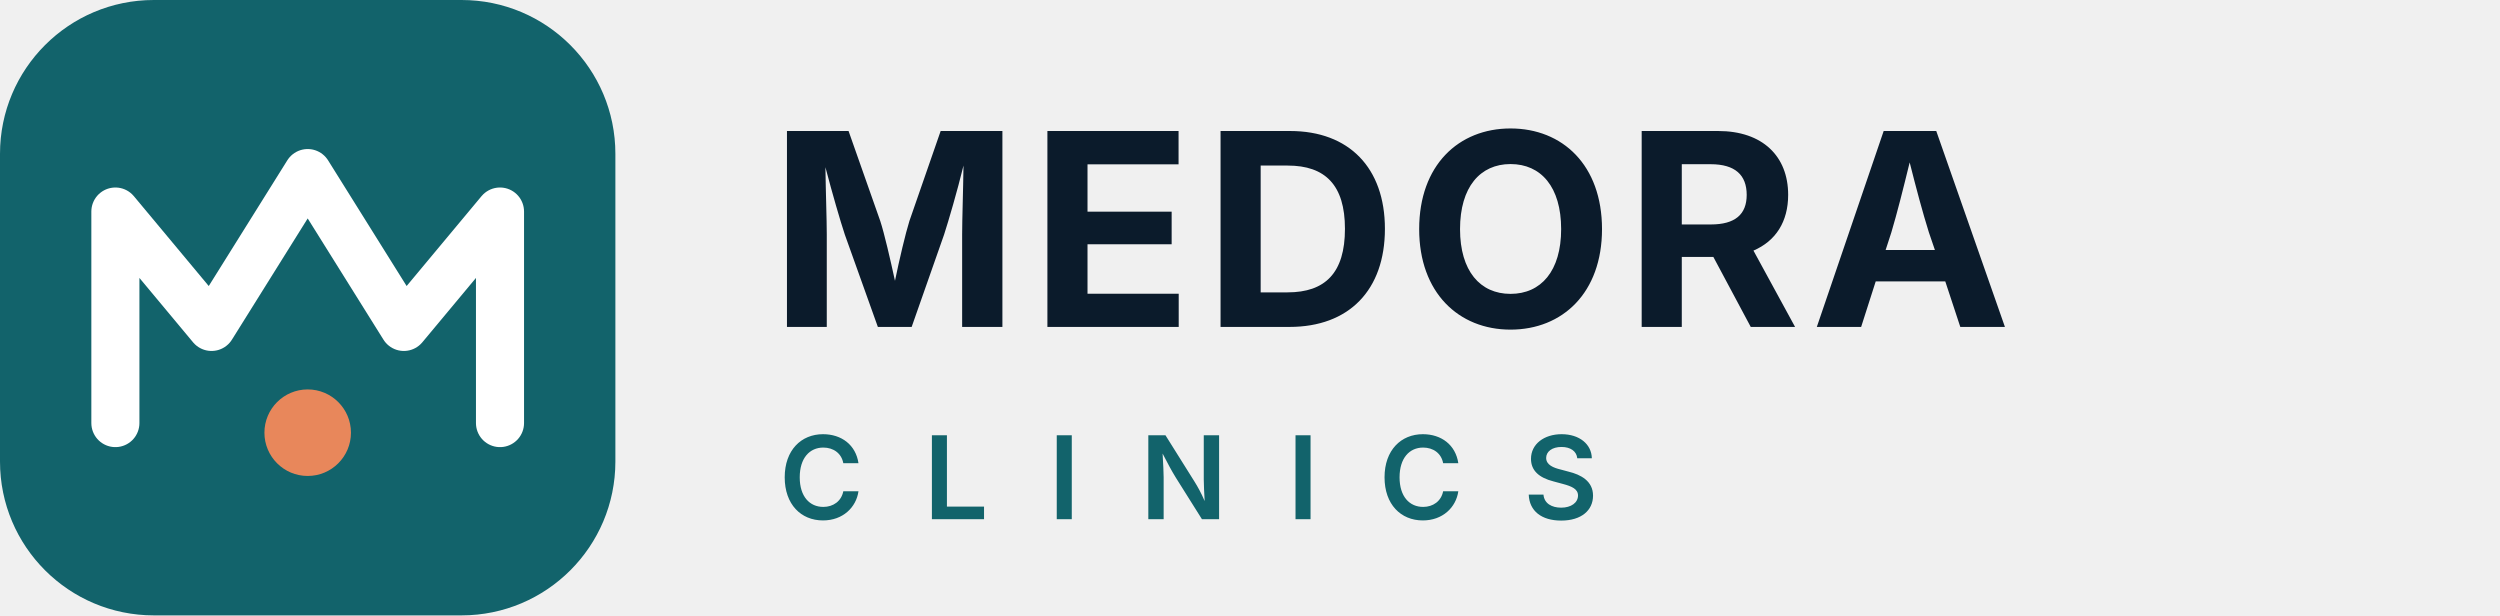
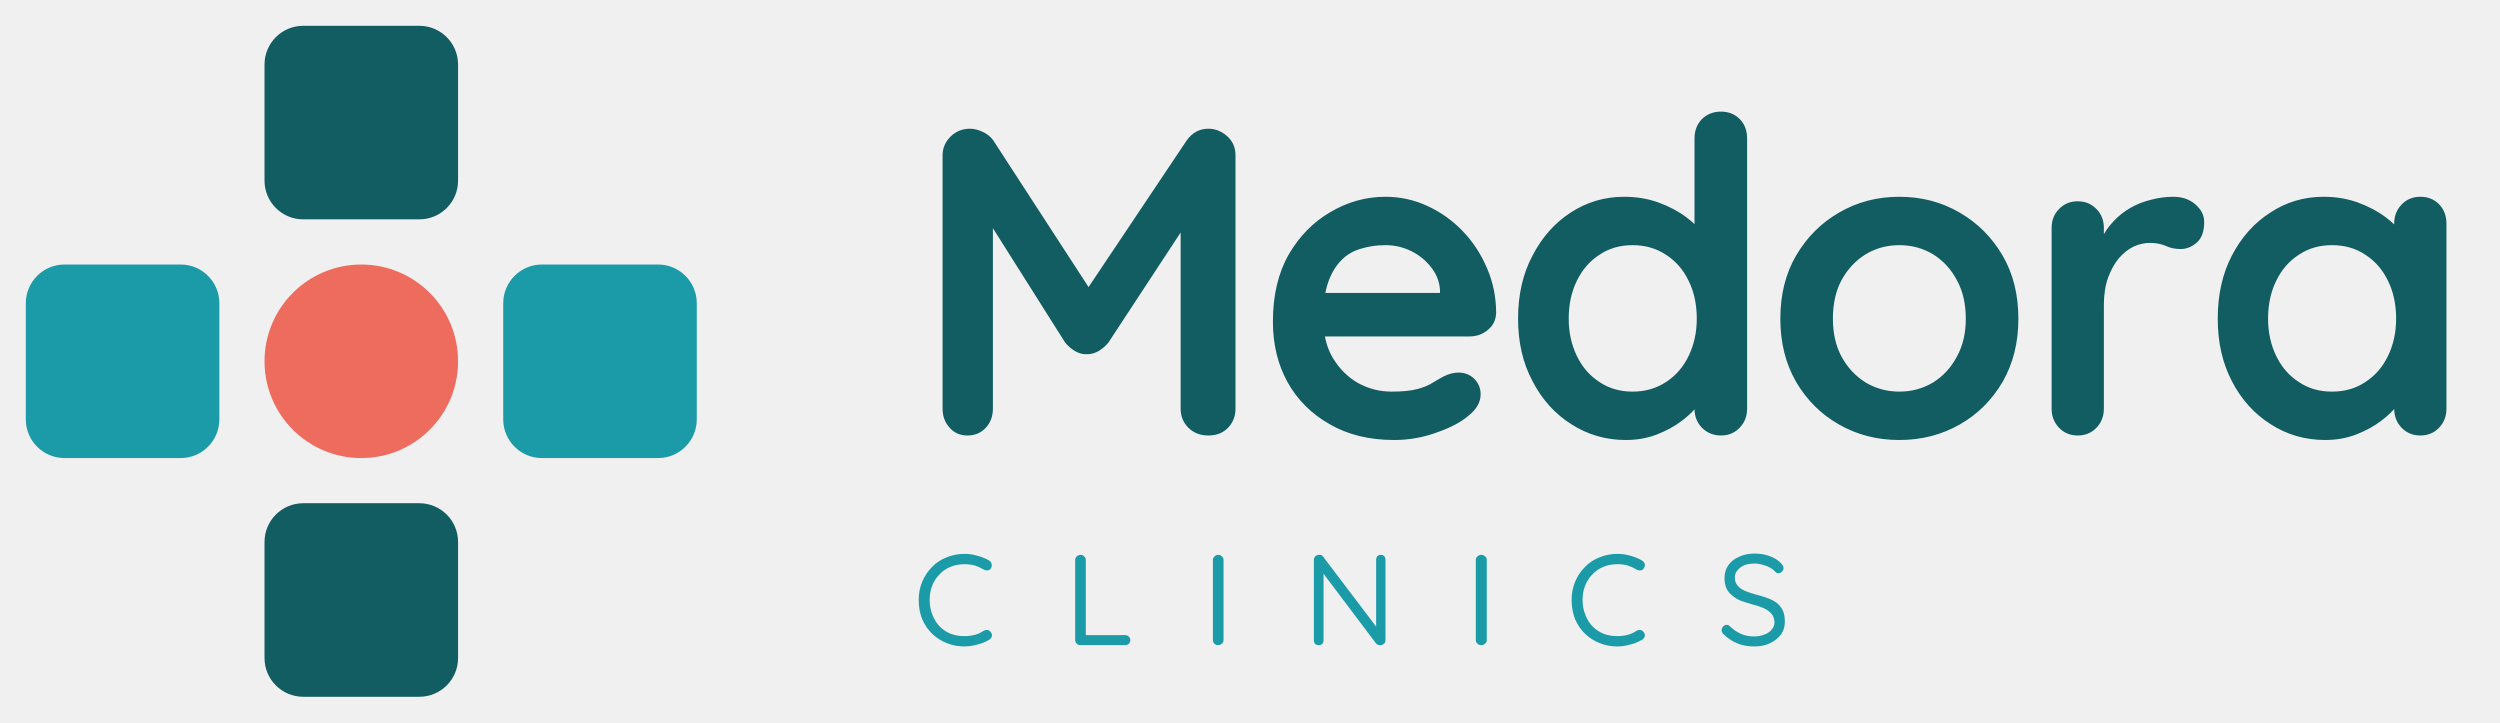
- <svg xmlns="http://www.w3.org/2000/svg" viewBox="0 0 260 64" role="img" aria-label="MEDORA CLINICS">
-   <rect width="64" height="64" rx="16" fill="#12636B" />
-   <path d="M12 44 V22 L22 34 L32 18 L42 34 L52 22 V44" fill="none" stroke="#FFFFFF" stroke-width="5" stroke-linecap="round" stroke-linejoin="round" />
-   <circle cx="32" cy="45" r="4.5" fill="#E8875B" />
-   <text x="80" y="34" font-family="Plus Jakarta Sans, Inter, Arial, sans-serif" font-size="28" font-weight="700" fill="#0B1B2B" letter-spacing="1">MEDORA</text>
-   <text x="81" y="54" font-family="Inter, Arial, sans-serif" font-size="12" font-weight="600" fill="#12636B" letter-spacing="6.2">CLINICS</text>
+ <svg xmlns="http://www.w3.org/2000/svg" viewBox="80 38 775 224" role="img" aria-label="Medora Clinics">
+   <rect x="162" y="46" width="60" height="60" rx="12" fill="#115D62" />
+   <rect x="162" y="194" width="60" height="60" rx="12" fill="#115D62" />
+   <rect x="88" y="120" width="60" height="60" rx="12" fill="#1B9AA7" />
+   <rect x="236" y="120" width="60" height="60" rx="12" fill="#1B9AA7" />
+   <circle cx="192" cy="150" r="30" fill="#EE6C5E" />
+   <path d="M380.7 77.9Q382.6 77.9 384.7 78.9Q386.8 79.9 387.9 81.5L420.9 132.3L414.1 132L447.9 81.5Q450.5 77.9 454.6 77.9Q457.8 77.9 460.4 80.2Q463 82.5 463 86.1V164.7Q463 168.2 460.7 170.6Q458.4 173 454.6 173Q450.8 173 448.4 170.6Q446 168.2 446 164.7V100.8L451.3 102L423.6 144.2Q422.4 145.7 420.6 146.8Q418.7 147.9 416.8 147.8Q415.1 147.9 413.2 146.8Q411.4 145.7 410.2 144.2L384.3 103.2L387.8 96.1V164.7Q387.8 168.2 385.6 170.6Q383.4 173 379.9 173Q376.5 173 374.4 170.6Q372.2 168.2 372.2 164.7V86.1Q372.2 82.8 374.7 80.3Q377.2 77.9 380.7 77.9Z M512.2 174.4Q500.6 174.4 492.2 169.5Q483.7 164.7 479.1 156.4Q474.6 148.2 474.6 137.7Q474.6 125.5 479.5 116.9Q484.5 108.3 492.5 103.7Q500.5 99 509.5 99Q516.4 99 522.6 101.9Q528.7 104.7 533.5 109.7Q538.2 114.6 541 121.2Q543.8 127.7 543.8 135Q543.7 138.3 541.2 140.3Q538.8 142.3 535.5 142.3H483.7L479.6 128.8H529.4L526.4 131.5V127.8Q526.1 123.9 523.6 120.8Q521.1 117.6 517.4 115.8Q513.7 114 509.5 114Q505.4 114 501.9 115.1Q498.3 116.1 495.8 118.7Q493.2 121.3 491.7 125.6Q490.2 130 490.2 136.6Q490.2 144 493.2 149Q496.3 154.1 501.1 156.8Q505.9 159.4 511.4 159.4Q516.4 159.4 519.4 158.6Q522.4 157.8 524.2 156.6Q526 155.5 527.5 154.7Q529.9 153.5 532.1 153.5Q535.1 153.5 537.1 155.5Q539 157.5 539 160.2Q539 163.9 535.2 166.9Q531.7 169.9 525.3 172.1Q519 174.4 512.2 174.4Z M613.5 72.6Q617 72.6 619.3 74.9Q621.6 77.2 621.6 80.9V164.7Q621.6 168.2 619.3 170.6Q617 173 613.5 173Q610 173 607.6 170.6Q605.3 168.2 605.3 164.7V158.1L608.3 159.3Q608.3 161.1 606.4 163.6Q604.5 166.1 601.3 168.5Q598 171 593.6 172.7Q589.2 174.4 584 174.4Q574.7 174.4 567.1 169.5Q559.5 164.7 555.1 156.2Q550.6 147.8 550.6 136.8Q550.6 125.6 555.1 117.2Q559.5 108.7 566.9 103.9Q574.4 99 583.5 99Q589.3 99 594.2 100.8Q599.1 102.6 602.7 105.3Q606.3 108 608.3 110.8Q610.2 113.6 610.2 115.5L605.3 117.2V80.9Q605.3 77.3 607.6 74.9Q610 72.6 613.5 72.6ZM586.1 159.4Q592 159.4 596.5 156.4Q601 153.5 603.5 148.3Q606 143.1 606 136.8Q606 130.2 603.5 125.1Q601 119.9 596.5 117Q592 114 586.1 114Q580.2 114 575.8 117Q571.3 119.9 568.8 125.1Q566.3 130.2 566.3 136.8Q566.3 143.1 568.8 148.3Q571.3 153.5 575.8 156.4Q580.2 159.4 586.1 159.4Z M705.7 136.8Q705.7 147.9 700.8 156.4Q695.8 164.9 687.5 169.6Q679.1 174.4 668.8 174.4Q658.5 174.4 650.1 169.6Q641.8 164.9 636.8 156.4Q631.9 147.9 631.9 136.8Q631.9 125.6 636.8 117.2Q641.8 108.7 650.1 103.9Q658.5 99 668.8 99Q679.1 99 687.5 103.9Q695.8 108.7 700.8 117.2Q705.7 125.6 705.7 136.8ZM689.4 136.8Q689.4 129.8 686.6 124.8Q683.9 119.7 679.2 116.8Q674.5 114 668.8 114Q663.1 114 658.4 116.8Q653.7 119.7 650.9 124.8Q648.2 129.8 648.2 136.8Q648.2 143.6 650.9 148.6Q653.7 153.7 658.4 156.6Q663.1 159.4 668.8 159.4Q674.5 159.4 679.2 156.6Q683.9 153.7 686.6 148.6Q689.4 143.6 689.4 136.8Z M724.1 173Q720.6 173 718.3 170.6Q716 168.2 716 164.7V108.7Q716 105.1 718.3 102.8Q720.6 100.4 724.1 100.4Q727.6 100.4 729.9 102.8Q732.2 105.1 732.2 108.7V121.4L731.3 112.3Q732.8 109.1 735.2 106.6Q737.5 104.1 740.5 102.4Q743.5 100.7 746.9 99.9Q750.3 99 753.7 99Q757.8 99 760.5 101.3Q763.3 103.7 763.3 106.8Q763.3 111.2 761 113.2Q758.7 115.2 756 115.2Q753.4 115.2 751.3 114.2Q749.2 113.3 746.5 113.3Q744 113.3 741.5 114.4Q739 115.6 736.9 118Q734.8 120.5 733.5 124.1Q732.2 127.7 732.2 132.6V164.7Q732.2 168.2 729.9 170.6Q727.6 173 724.1 173Z M830.3 99Q833.8 99 836.1 101.3Q838.4 103.7 838.4 107.3V164.7Q838.4 168.2 836.1 170.6Q833.8 173 830.3 173Q826.8 173 824.5 170.6Q822.2 168.2 822.2 164.7V158.1L825.1 159.3Q825.1 161.1 823.2 163.6Q821.3 166.1 818.1 168.5Q814.8 171 810.4 172.7Q806 174.4 800.8 174.4Q791.5 174.4 783.9 169.5Q776.3 164.7 771.9 156.2Q767.5 147.8 767.5 136.8Q767.5 125.6 771.9 117.2Q776.3 108.7 783.8 103.9Q791.2 99 800.3 99Q806.1 99 811 100.8Q815.9 102.6 819.5 105.3Q823.1 108 825.1 110.8Q827 113.6 827 115.5L822.2 117.2V107.3Q822.2 103.8 824.5 101.4Q826.8 99 830.3 99ZM802.9 159.4Q808.9 159.4 813.3 156.4Q817.8 153.5 820.3 148.3Q822.8 143.1 822.8 136.8Q822.8 130.2 820.3 125.1Q817.8 119.9 813.3 117Q808.9 114 802.9 114Q797 114 792.6 117Q788.1 119.9 785.6 125.1Q783.1 130.2 783.1 136.8Q783.1 143.1 785.6 148.3Q788.1 153.5 792.6 156.4Q797 159.4 802.9 159.4Z" fill="#115D62" />
+   <path d="M386.7 211.8Q387.3 212.2 387.4 212.9Q387.6 213.6 387.1 214.3Q386.7 214.8 386.2 214.8Q385.6 214.9 385 214.6Q383.7 213.8 382.2 213.3Q380.7 212.9 379 212.9Q376.6 212.9 374.7 213.7Q372.7 214.5 371.3 216Q369.8 217.5 369 219.5Q368.2 221.5 368.2 224Q368.2 226.6 369.1 228.7Q369.9 230.8 371.4 232.3Q372.8 233.7 374.8 234.5Q376.7 235.2 379 235.2Q380.6 235.2 382.2 234.8Q383.7 234.4 385 233.5Q385.6 233.2 386.1 233.3Q386.7 233.4 387.1 233.9Q387.6 234.5 387.5 235.2Q387.3 235.9 386.7 236.3Q385.7 236.9 384.4 237.4Q383.1 237.8 381.8 238.1Q380.4 238.4 379 238.4Q376.1 238.4 373.6 237.4Q371 236.4 369 234.5Q367.1 232.7 365.9 230Q364.8 227.3 364.8 224Q364.8 220.9 365.9 218.3Q367 215.7 368.9 213.8Q370.8 211.8 373.4 210.8Q376 209.7 379 209.7Q381.1 209.7 383 210.3Q385 210.8 386.7 211.8Z M428.8 234.9Q429.4 234.9 429.9 235.3Q430.4 235.8 430.4 236.4Q430.4 237.1 429.9 237.6Q429.4 238 428.8 238H414.9Q414.2 238 413.8 237.5Q413.3 237.1 413.3 236.4V211.6Q413.3 210.9 413.8 210.5Q414.3 210 415 210Q415.7 210 416.1 210.5Q416.6 210.9 416.6 211.6V235.6L415.8 234.9Z M459.3 236.4Q459.3 237.1 458.8 237.5Q458.3 238 457.6 238Q456.9 238 456.4 237.5Q456 237.1 456 236.4V211.6Q456 210.9 456.5 210.5Q456.9 210 457.7 210Q458.3 210 458.8 210.5Q459.3 210.9 459.3 211.6Z M508.1 210Q508.7 210 509.1 210.4Q509.5 210.9 509.5 211.5V236.3Q509.5 237.1 509.1 237.5Q508.6 238 507.9 238Q507.6 238 507.2 237.9Q506.8 237.7 506.6 237.5L489.5 214.8L490.3 214.4V236.5Q490.3 237.2 489.9 237.6Q489.5 238 488.8 238Q488.1 238 487.7 237.6Q487.3 237.2 487.3 236.5V211.6Q487.3 210.9 487.8 210.4Q488.3 210 488.9 210Q489.3 210 489.7 210.1Q490 210.3 490.2 210.6L507.1 232.9L506.6 233.5V211.5Q506.6 210.9 507 210.4Q507.4 210 508.1 210Z M540.9 236.4Q540.9 237.1 540.4 237.5Q539.9 238 539.2 238Q538.4 238 538 237.5Q537.5 237.1 537.5 236.4V211.6Q537.5 210.9 538 210.5Q538.5 210 539.2 210Q539.9 210 540.4 210.5Q540.9 210.9 540.9 211.6Z M589.1 211.8Q589.7 212.2 589.9 212.9Q590 213.6 589.5 214.3Q589.1 214.8 588.6 214.8Q588 214.9 587.4 214.6Q586.1 213.8 584.6 213.3Q583.1 212.9 581.4 212.9Q579 212.9 577.1 213.7Q575.1 214.5 573.7 216Q572.2 217.5 571.4 219.5Q570.6 221.5 570.6 224Q570.6 226.6 571.5 228.7Q572.3 230.8 573.8 232.3Q575.2 233.7 577.2 234.5Q579.1 235.2 581.4 235.2Q583 235.2 584.6 234.8Q586.1 234.4 587.4 233.5Q588 233.2 588.5 233.3Q589.1 233.4 589.5 233.9Q590 234.5 589.9 235.2Q589.7 235.9 589.1 236.3Q588.1 236.9 586.8 237.4Q585.5 237.8 584.2 238.1Q582.8 238.4 581.4 238.4Q578.5 238.4 576 237.4Q573.4 236.4 571.4 234.5Q569.5 232.7 568.3 230Q567.2 227.3 567.2 224Q567.2 220.9 568.3 218.3Q569.4 215.7 571.3 213.8Q573.2 211.8 575.8 210.8Q578.4 209.7 581.4 209.7Q583.5 209.7 585.5 210.3Q587.4 210.8 589.1 211.8Z M623.9 238.4Q620.9 238.4 618.7 237.5Q616.4 236.6 614.4 234.7Q614.1 234.5 613.9 234.1Q613.7 233.8 613.7 233.4Q613.7 232.7 614.2 232.2Q614.6 231.7 615.3 231.7Q615.9 231.7 616.3 232.2Q617.9 233.7 619.7 234.5Q621.5 235.3 623.8 235.3Q625.5 235.3 627 234.7Q628.4 234.2 629.2 233.2Q630.1 232.2 630.1 230.9Q630 229.2 629.1 228.2Q628.2 227.2 626.7 226.5Q625.1 225.8 623 225.3Q621.2 224.8 619.6 224.2Q618.1 223.6 617 222.6Q615.8 221.7 615.2 220.4Q614.6 219 614.6 217.2Q614.6 214.9 615.8 213.2Q617 211.5 619.1 210.6Q621.2 209.6 624 209.6Q626.4 209.6 628.6 210.4Q630.8 211.2 632.1 212.6Q632.9 213.4 632.9 214.1Q632.9 214.7 632.4 215.2Q631.9 215.7 631.3 215.7Q630.8 215.7 630.5 215.4Q629.8 214.6 628.8 214Q627.7 213.4 626.5 213.1Q625.2 212.7 624 212.7Q622.1 212.7 620.8 213.2Q619.4 213.8 618.6 214.8Q617.8 215.7 617.8 217.1Q617.8 218.6 618.7 219.6Q619.6 220.6 621 221.2Q622.5 221.8 624.3 222.3Q626.3 222.8 627.9 223.4Q629.6 224 630.8 224.9Q632 225.9 632.7 227.3Q633.3 228.7 633.3 230.8Q633.3 233 632.1 234.7Q630.8 236.4 628.7 237.4Q626.6 238.4 623.9 238.4Z" fill="#1B9AA7" />
</svg>
